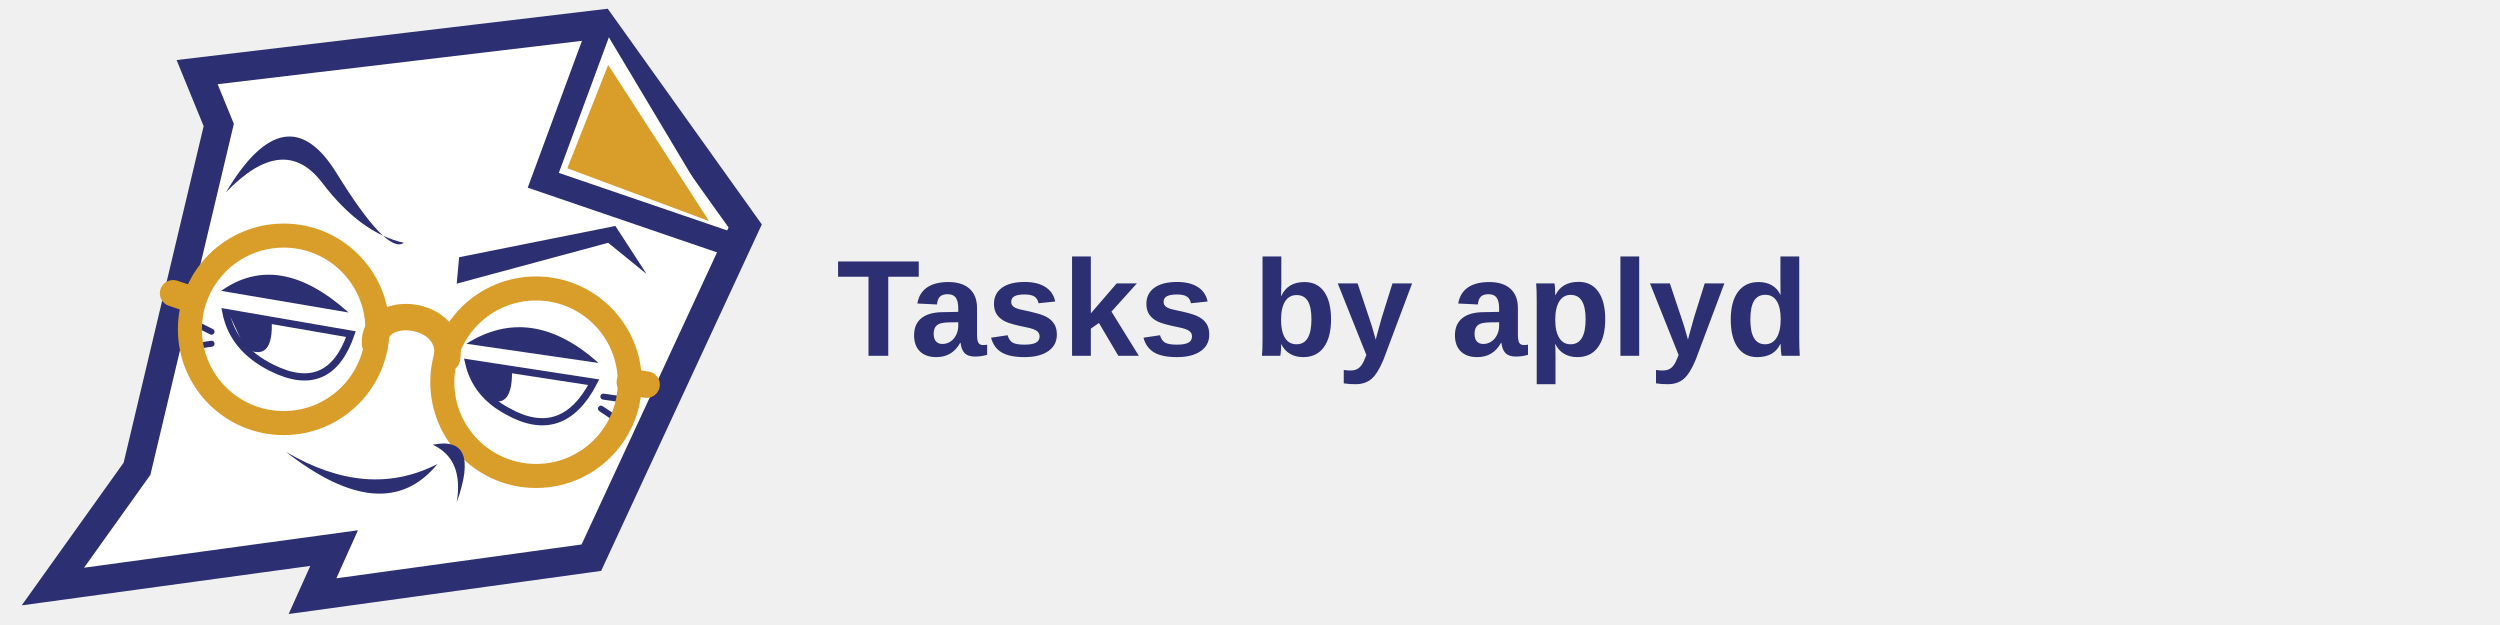
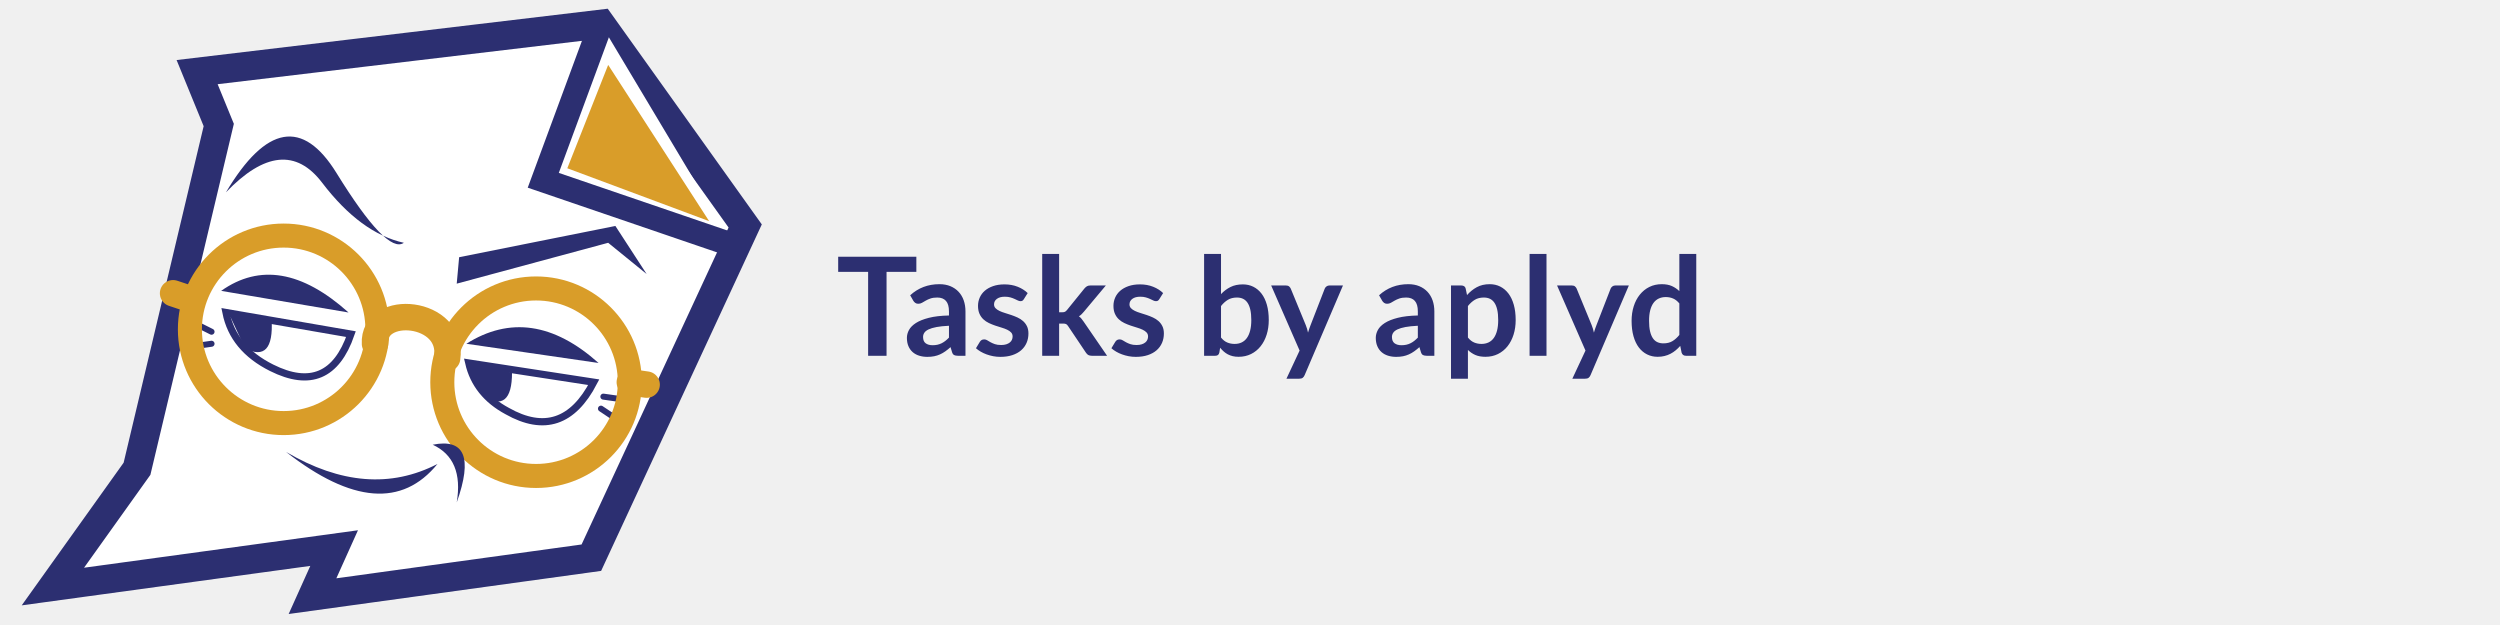
<svg xmlns="http://www.w3.org/2000/svg" viewBox="0 0 1040 260" role="img" aria-labelledby="title desc">
  <g stroke-linejoin="miter" stroke-linecap="round">
    <path d="M82 30 250 10 310 94 246 232 130 248 139 228 22 244 57 195 91 52Z" fill="#fff" stroke="#2C2F71" stroke-width="12" />
    <path d="m250 10-24 65 79 27" fill="#fff" stroke="#2C2F71" stroke-width="10" />
    <path d="m253 27-17 43 59 22Z" fill="#D99D29" />
    <path d="M94 80q25-42 46-8t28 29q-18-4-34-25T94 80M191 107l65-13 13 20-16-13-63 17Z" fill="#2C2F71" />
    <path d="M92 121q24-17 53 9ZM194 143q27-17 55 8Z" fill="#2C2F71" />
    <path d="m94 130 52 9q-9 26-33 14-16-8-19-23Zm101 21 52 8q-13 25-36 12-13-7-16-20Z" fill="#fff" stroke="#2C2F71" stroke-width="3" />
    <path d="m95 130 18 3q1 18-11 12Zm101 22 17 3q0 17-12 10Z" fill="#2C2F71" />
    <path d="m82 135 6 3m-7 6 7-1m163 22 7 1m-8 4 6 4" fill="none" stroke="#2C2F71" stroke-width="2.5" />
    <g fill="none" stroke="#D99D29" stroke-width="10">
      <circle cx="118" cy="137" r="39" />
      <circle cx="223" cy="159" r="39" />
      <path d="M156 143c-1-17 33-14 30 6m-108-25-6-2m190 37 7 1" stroke-width="11" />
    </g>
    <path d="M119 188q34 20 63 5-22 27-63-5Zm61-3q20-4 10 24 3-18-10-24Z" fill="#2C2F71" />
  </g>
-   <text x="348" y="148" fill="#2C2F71" font-family="Arial, sans-serif" font-size="57" font-weight="700">Tasks by aplyd</text>
+   <path fill="#2C2F71" d="M381.202 106.789V113.088H368.805V148.0H361.139V113.088H348.684V106.789ZM401.637 148.0H398.474Q397.476 148.0 396.906 147.701Q396.336 147.401 396.051 146.489L395.424 144.409Q394.312 145.406 393.244 146.162Q392.175 146.917 391.035 147.43Q389.895 147.943 388.613 148.2Q387.33 148.456 385.762 148.456Q383.91 148.456 382.343 147.957Q380.775 147.458 379.649 146.461Q378.524 145.464 377.897 143.982Q377.269 142.5 377.269 140.533Q377.269 138.88 378.139 137.27Q379.008 135.66 381.032 134.363Q383.055 133.066 386.418 132.211Q389.781 131.356 394.769 131.242V129.532Q394.769 126.596 393.529 125.186Q392.289 123.775 389.923 123.775Q388.214 123.775 387.074 124.174Q385.934 124.573 385.093 125.072Q384.252 125.57 383.539 125.969Q382.827 126.368 381.972 126.368Q381.26 126.368 380.746 125.998Q380.233 125.627 379.92 125.086L378.637 122.834Q383.682 118.218 390.807 118.218Q393.372 118.218 395.381 119.058Q397.391 119.899 398.787 121.395Q400.184 122.892 400.91 124.972Q401.637 127.052 401.637 129.532ZM387.957 143.611Q389.04 143.611 389.952 143.411Q390.864 143.212 391.676 142.813Q392.488 142.414 393.244 141.83Q393.999 141.245 394.769 140.447V135.517Q391.691 135.66 389.624 136.044Q387.558 136.429 386.304 137.028Q385.05 137.626 384.523 138.424Q383.995 139.222 383.995 140.162Q383.995 142.015 385.093 142.813Q386.19 143.611 387.957 143.611ZM425.919 124.459Q425.634 124.915 425.321 125.1Q425.007 125.285 424.522 125.285Q424.01 125.285 423.425 125Q422.841 124.715 422.072 124.359Q421.302 124.003 420.319 123.718Q419.336 123.433 417.996 123.433Q415.916 123.433 414.719 124.316Q413.522 125.2 413.522 126.625Q413.522 127.566 414.134 128.207Q414.747 128.848 415.759 129.333Q416.771 129.817 418.053 130.202Q419.336 130.587 420.675 131.043Q422.014 131.499 423.297 132.083Q424.579 132.667 425.591 133.565Q426.603 134.463 427.216 135.716Q427.829 136.97 427.829 138.738Q427.829 140.846 427.059 142.628Q426.289 144.409 424.808 145.706Q423.325 147.002 421.145 147.729Q418.965 148.456 416.144 148.456Q414.633 148.456 413.194 148.185Q411.755 147.915 410.429 147.43Q409.104 146.946 407.978 146.29Q406.853 145.635 405.998 144.865L407.622 142.186Q407.935 141.702 408.363 141.445Q408.791 141.189 409.446 141.189Q410.101 141.189 410.686 141.559Q411.27 141.929 412.039 142.357Q412.809 142.785 413.849 143.155Q414.889 143.525 416.486 143.525Q417.74 143.525 418.637 143.226Q419.535 142.927 420.119 142.442Q420.704 141.958 420.974 141.317Q421.245 140.675 421.245 139.992Q421.245 138.965 420.632 138.31Q420.019 137.654 419.008 137.17Q417.996 136.685 416.699 136.301Q415.402 135.916 414.049 135.46Q412.695 135.004 411.398 134.391Q410.101 133.779 409.09 132.838Q408.078 131.898 407.465 130.529Q406.853 129.161 406.853 127.224Q406.853 125.428 407.565 123.803Q408.277 122.179 409.66 120.968Q411.042 119.757 413.108 119.03Q415.175 118.303 417.882 118.303Q420.903 118.303 423.383 119.3Q425.862 120.298 427.515 121.922ZM440.596 105.649V129.903H441.907Q442.62 129.903 443.019 129.703Q443.418 129.504 443.874 128.962L451.142 119.984Q451.626 119.415 452.168 119.087Q452.709 118.759 453.592 118.759H460.034L450.942 129.618Q450.457 130.216 449.944 130.715Q449.431 131.214 448.833 131.584Q449.431 132.012 449.887 132.582Q450.344 133.151 450.799 133.807L460.546 148.0H454.191Q453.365 148.0 452.794 147.715Q452.224 147.43 451.769 146.746L444.33 135.66Q443.902 135.004 443.475 134.804Q443.048 134.605 442.192 134.605H440.596V148.0H433.557V105.649ZM482.263 124.459Q481.978 124.915 481.665 125.1Q481.351 125.285 480.867 125.285Q480.354 125.285 479.77 125Q479.185 124.715 478.416 124.359Q477.647 124.003 476.663 123.718Q475.68 123.433 474.34 123.433Q472.26 123.433 471.063 124.316Q469.866 125.2 469.866 126.625Q469.866 127.566 470.479 128.207Q471.091 128.848 472.103 129.333Q473.115 129.817 474.398 130.202Q475.68 130.587 477.019 131.043Q478.359 131.499 479.641 132.083Q480.924 132.667 481.936 133.565Q482.947 134.463 483.56 135.716Q484.173 136.97 484.173 138.738Q484.173 140.846 483.404 142.628Q482.634 144.409 481.152 145.706Q479.67 147.002 477.49 147.729Q475.309 148.456 472.488 148.456Q470.977 148.456 469.538 148.185Q468.099 147.915 466.774 147.43Q465.448 146.946 464.323 146.29Q463.197 145.635 462.342 144.865L463.966 142.186Q464.28 141.702 464.707 141.445Q465.135 141.189 465.791 141.189Q466.446 141.189 467.03 141.559Q467.614 141.929 468.384 142.357Q469.154 142.785 470.194 143.155Q471.234 143.525 472.83 143.525Q474.084 143.525 474.982 143.226Q475.88 142.927 476.464 142.442Q477.048 141.958 477.319 141.317Q477.589 140.675 477.589 139.992Q477.589 138.965 476.977 138.31Q476.364 137.654 475.352 137.17Q474.34 136.685 473.044 136.301Q471.747 135.916 470.393 135.46Q469.039 135.004 467.743 134.391Q466.446 133.779 465.434 132.838Q464.422 131.898 463.81 130.529Q463.197 129.161 463.197 127.224Q463.197 125.428 463.909 123.803Q464.622 122.179 466.004 120.968Q467.386 119.757 469.453 119.03Q471.519 118.303 474.226 118.303Q477.248 118.303 479.727 119.3Q482.207 120.298 483.859 121.922ZM500.903 148.0V105.649H507.942V122.35Q509.68 120.498 511.875 119.4Q514.07 118.303 517.005 118.303Q519.399 118.303 521.38 119.286Q523.361 120.269 524.8 122.15Q526.239 124.031 527.023 126.796Q527.807 129.56 527.807 133.151Q527.807 136.429 526.923 139.222Q526.039 142.015 524.401 144.067Q522.762 146.119 520.439 147.273Q518.116 148.428 515.238 148.428Q513.899 148.428 512.787 148.157Q511.675 147.886 510.764 147.401Q509.851 146.917 509.068 146.219Q508.284 145.52 507.572 144.666L507.258 146.632Q507.087 147.373 506.674 147.686Q506.26 148.0 505.548 148.0ZM514.582 123.775Q512.388 123.775 510.835 124.701Q509.281 125.627 507.942 127.309V140.419Q509.139 141.901 510.55 142.485Q511.961 143.07 513.614 143.07Q515.21 143.07 516.492 142.471Q517.774 141.873 518.672 140.647Q519.57 139.422 520.054 137.555Q520.539 135.688 520.539 133.151Q520.539 130.587 520.126 128.805Q519.712 127.024 518.943 125.912Q518.173 124.801 517.076 124.288Q515.979 123.775 514.582 123.775ZM542.74 156.037Q542.427 156.778 541.928 157.163Q541.43 157.548 540.404 157.548H535.159L540.632 145.834L528.804 118.759H534.96Q535.815 118.759 536.271 119.158Q536.727 119.557 536.955 120.07L543.197 135.232Q543.51 135.973 543.738 136.771Q543.966 137.569 544.137 138.367Q544.365 137.541 544.636 136.771Q544.907 136.001 545.22 135.203L551.091 120.07Q551.319 119.5 551.846 119.13Q552.374 118.759 553.029 118.759H558.672ZM596.691 148.0H593.528Q592.53 148.0 591.96 147.701Q591.39 147.401 591.105 146.489L590.478 144.409Q589.366 145.406 588.298 146.162Q587.229 146.917 586.089 147.43Q584.949 147.943 583.667 148.2Q582.384 148.456 580.817 148.456Q578.964 148.456 577.396 147.957Q575.829 147.458 574.703 146.461Q573.577 145.464 572.95 143.982Q572.323 142.5 572.323 140.533Q572.323 138.88 573.193 137.27Q574.062 135.66 576.086 134.363Q578.109 133.066 581.472 132.211Q584.835 131.356 589.822 131.242V129.532Q589.822 126.596 588.583 125.186Q587.343 123.775 584.977 123.775Q583.268 123.775 582.128 124.174Q580.987 124.573 580.147 125.072Q579.306 125.57 578.593 125.969Q577.881 126.368 577.026 126.368Q576.313 126.368 575.801 125.998Q575.288 125.627 574.974 125.086L573.692 122.834Q578.736 118.218 585.861 118.218Q588.426 118.218 590.435 119.058Q592.444 119.899 593.841 121.395Q595.237 122.892 595.964 124.972Q596.691 127.052 596.691 129.532ZM583.011 143.611Q584.094 143.611 585.006 143.411Q585.918 143.212 586.73 142.813Q587.543 142.414 588.298 141.83Q589.053 141.245 589.822 140.447V135.517Q586.745 135.66 584.678 136.044Q582.612 136.429 581.358 137.028Q580.104 137.626 579.577 138.424Q579.049 139.222 579.049 140.162Q579.049 142.015 580.147 142.813Q581.244 143.611 583.011 143.611ZM603.616 157.548V118.759H607.92Q608.604 118.759 609.089 119.072Q609.573 119.386 609.716 120.041L610.286 122.749Q612.053 120.725 614.347 119.471Q616.641 118.218 619.719 118.218Q622.113 118.218 624.094 119.215Q626.075 120.213 627.514 122.108Q628.953 124.003 629.737 126.782Q630.521 129.56 630.521 133.151Q630.521 136.429 629.637 139.222Q628.754 142.015 627.115 144.067Q625.476 146.119 623.153 147.273Q620.831 148.428 617.952 148.428Q615.473 148.428 613.748 147.672Q612.024 146.917 610.656 145.577V157.548ZM617.297 123.775Q615.102 123.775 613.549 124.701Q611.995 125.627 610.656 127.309V140.419Q611.853 141.901 613.264 142.485Q614.675 143.07 616.299 143.07Q617.895 143.07 619.192 142.471Q620.489 141.873 621.386 140.647Q622.284 139.422 622.769 137.555Q623.253 135.688 623.253 133.151Q623.253 130.587 622.84 128.805Q622.427 127.024 621.657 125.912Q620.888 124.801 619.79 124.288Q618.693 123.775 617.297 123.775ZM643.346 105.649V148.0H636.306V105.649ZM661.671 156.037Q661.358 156.778 660.859 157.163Q660.36 157.548 659.334 157.548H654.09L659.562 145.834L647.735 118.759H653.891Q654.746 118.759 655.202 119.158Q655.658 119.557 655.886 120.07L662.127 135.232Q662.441 135.973 662.668 136.771Q662.897 137.569 663.068 138.367Q663.296 137.541 663.566 136.771Q663.837 136.001 664.151 135.203L670.022 120.07Q670.25 119.5 670.777 119.13Q671.304 118.759 671.96 118.759H677.603ZM701.343 148.0Q699.975 148.0 699.548 146.718L698.977 143.896Q698.066 144.922 697.068 145.748Q696.071 146.575 694.916 147.173Q693.762 147.772 692.437 148.1Q691.111 148.428 689.572 148.428Q687.178 148.428 685.183 147.43Q683.188 146.433 681.749 144.537Q680.31 142.642 679.526 139.849Q678.743 137.056 678.743 133.465Q678.743 130.216 679.626 127.423Q680.51 124.63 682.163 122.578Q683.816 120.526 686.124 119.372Q688.433 118.218 691.311 118.218Q693.762 118.218 695.501 119.001Q697.239 119.785 698.607 121.096V105.649H705.647V148.0ZM691.966 142.841Q694.161 142.841 695.7 141.93Q697.239 141.018 698.607 139.336V126.226Q697.41 124.773 695.999 124.174Q694.589 123.576 692.964 123.576Q691.368 123.576 690.071 124.174Q688.774 124.773 687.877 125.984Q686.979 127.195 686.495 129.062Q686.01 130.928 686.01 133.465Q686.01 136.03 686.423 137.811Q686.837 139.593 687.606 140.718Q688.375 141.844 689.487 142.343Q690.599 142.841 691.966 142.841Z" />
</svg>
